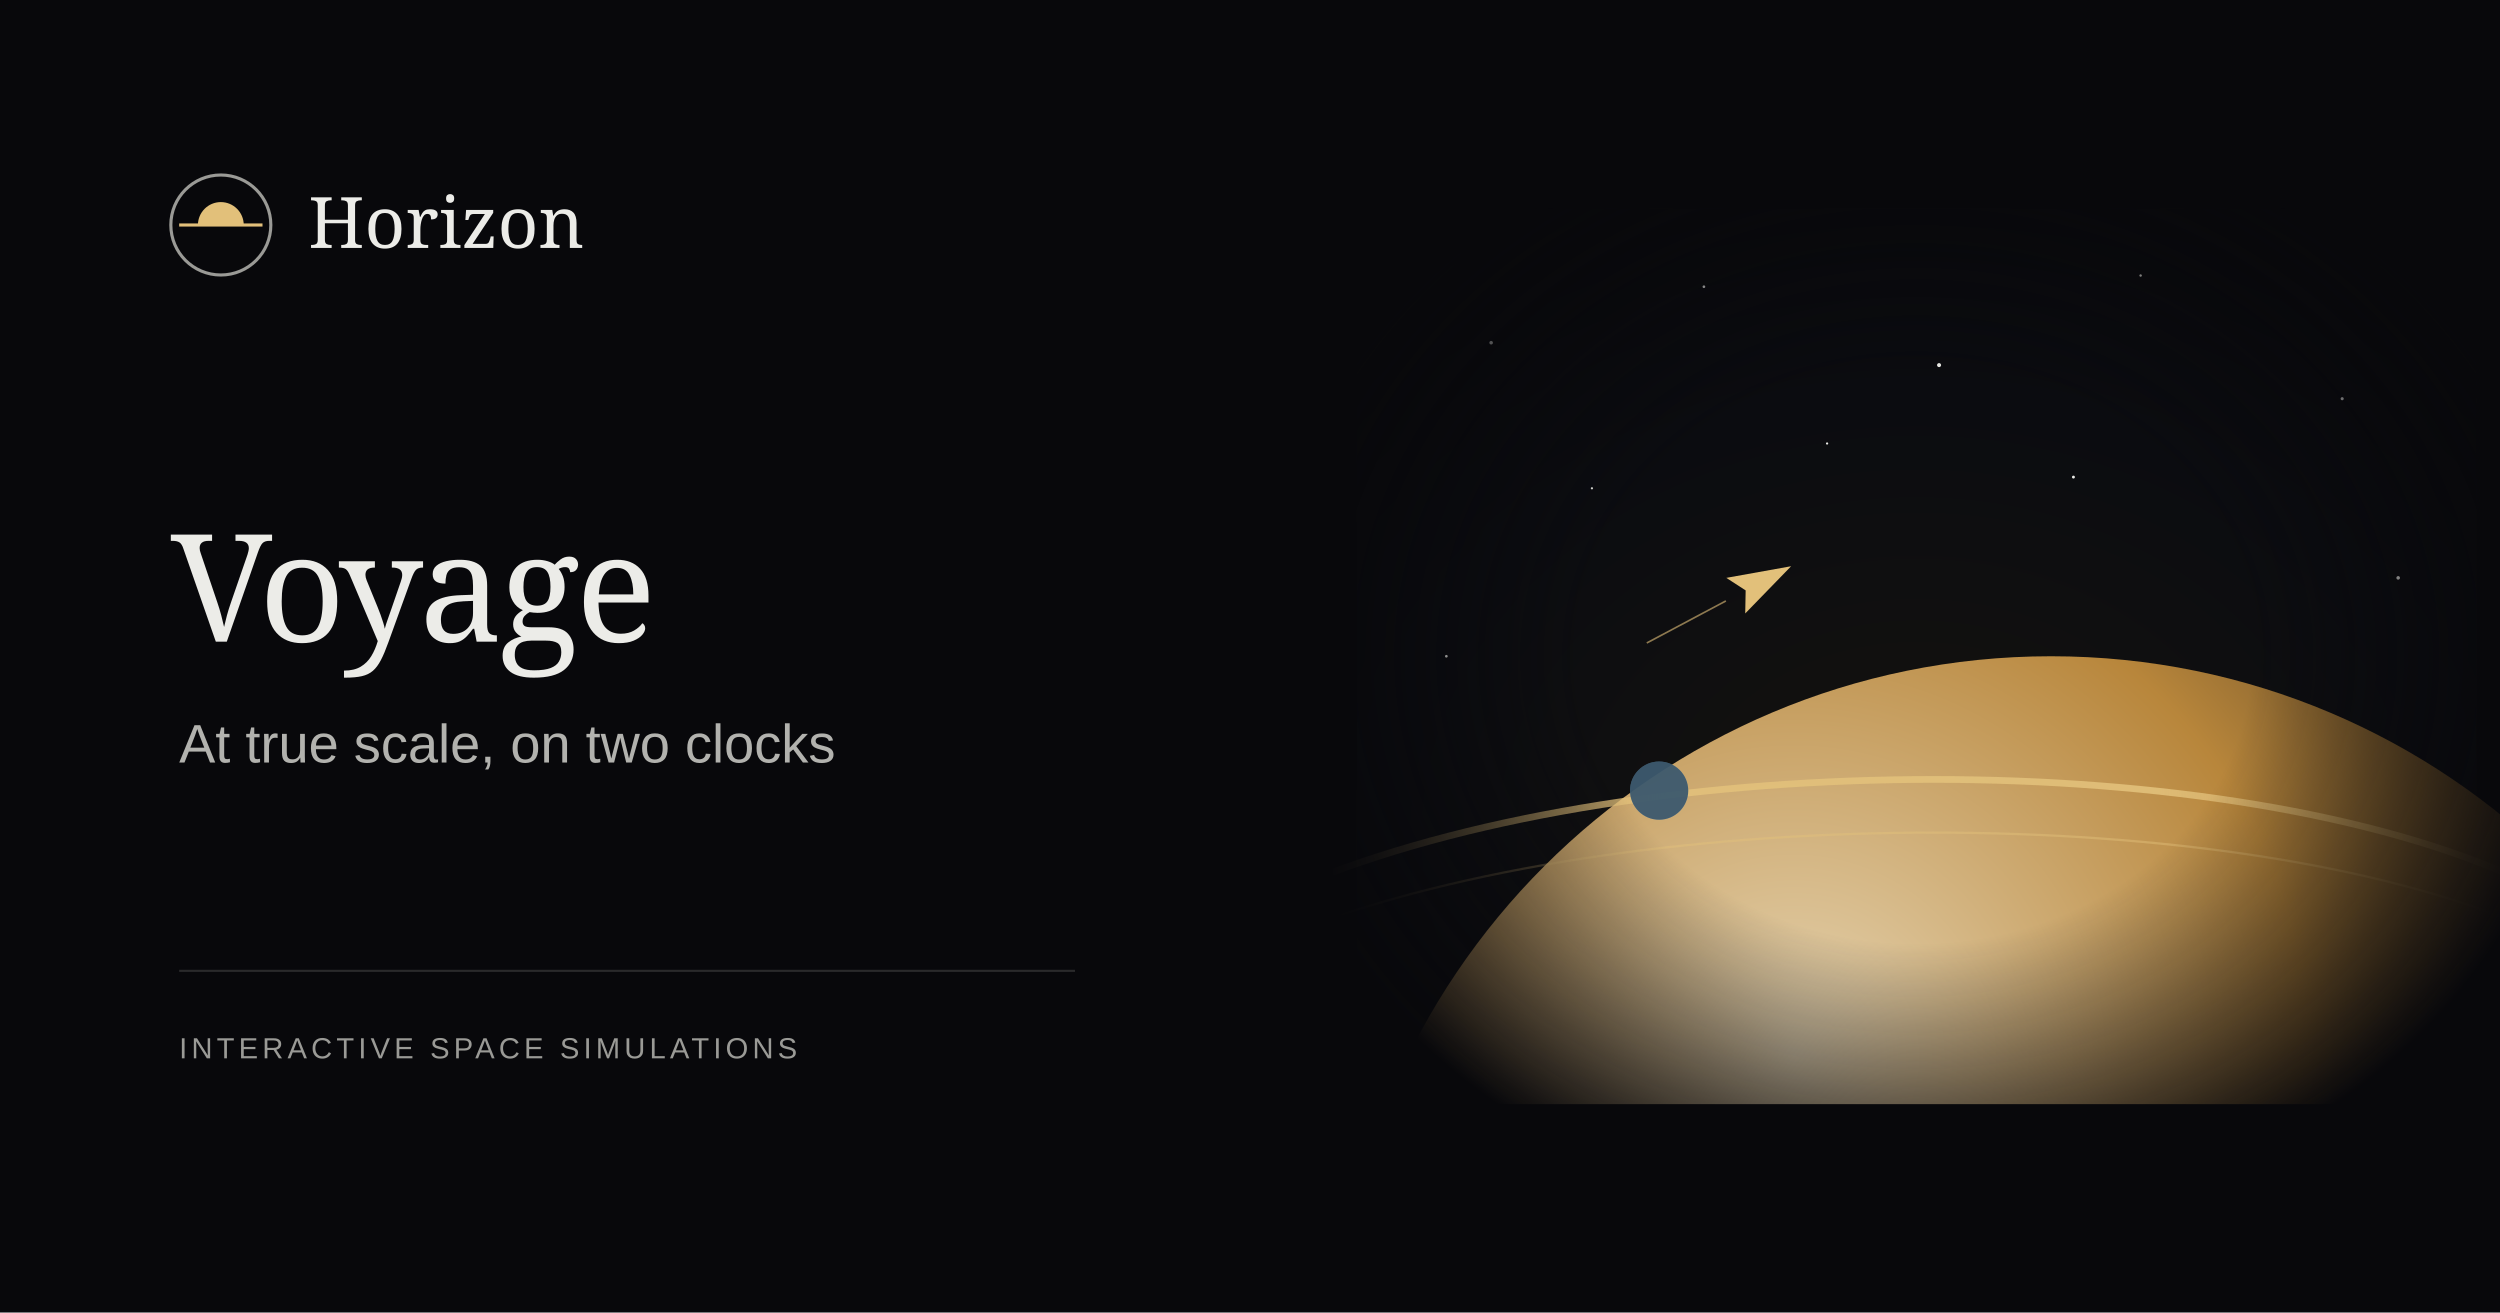
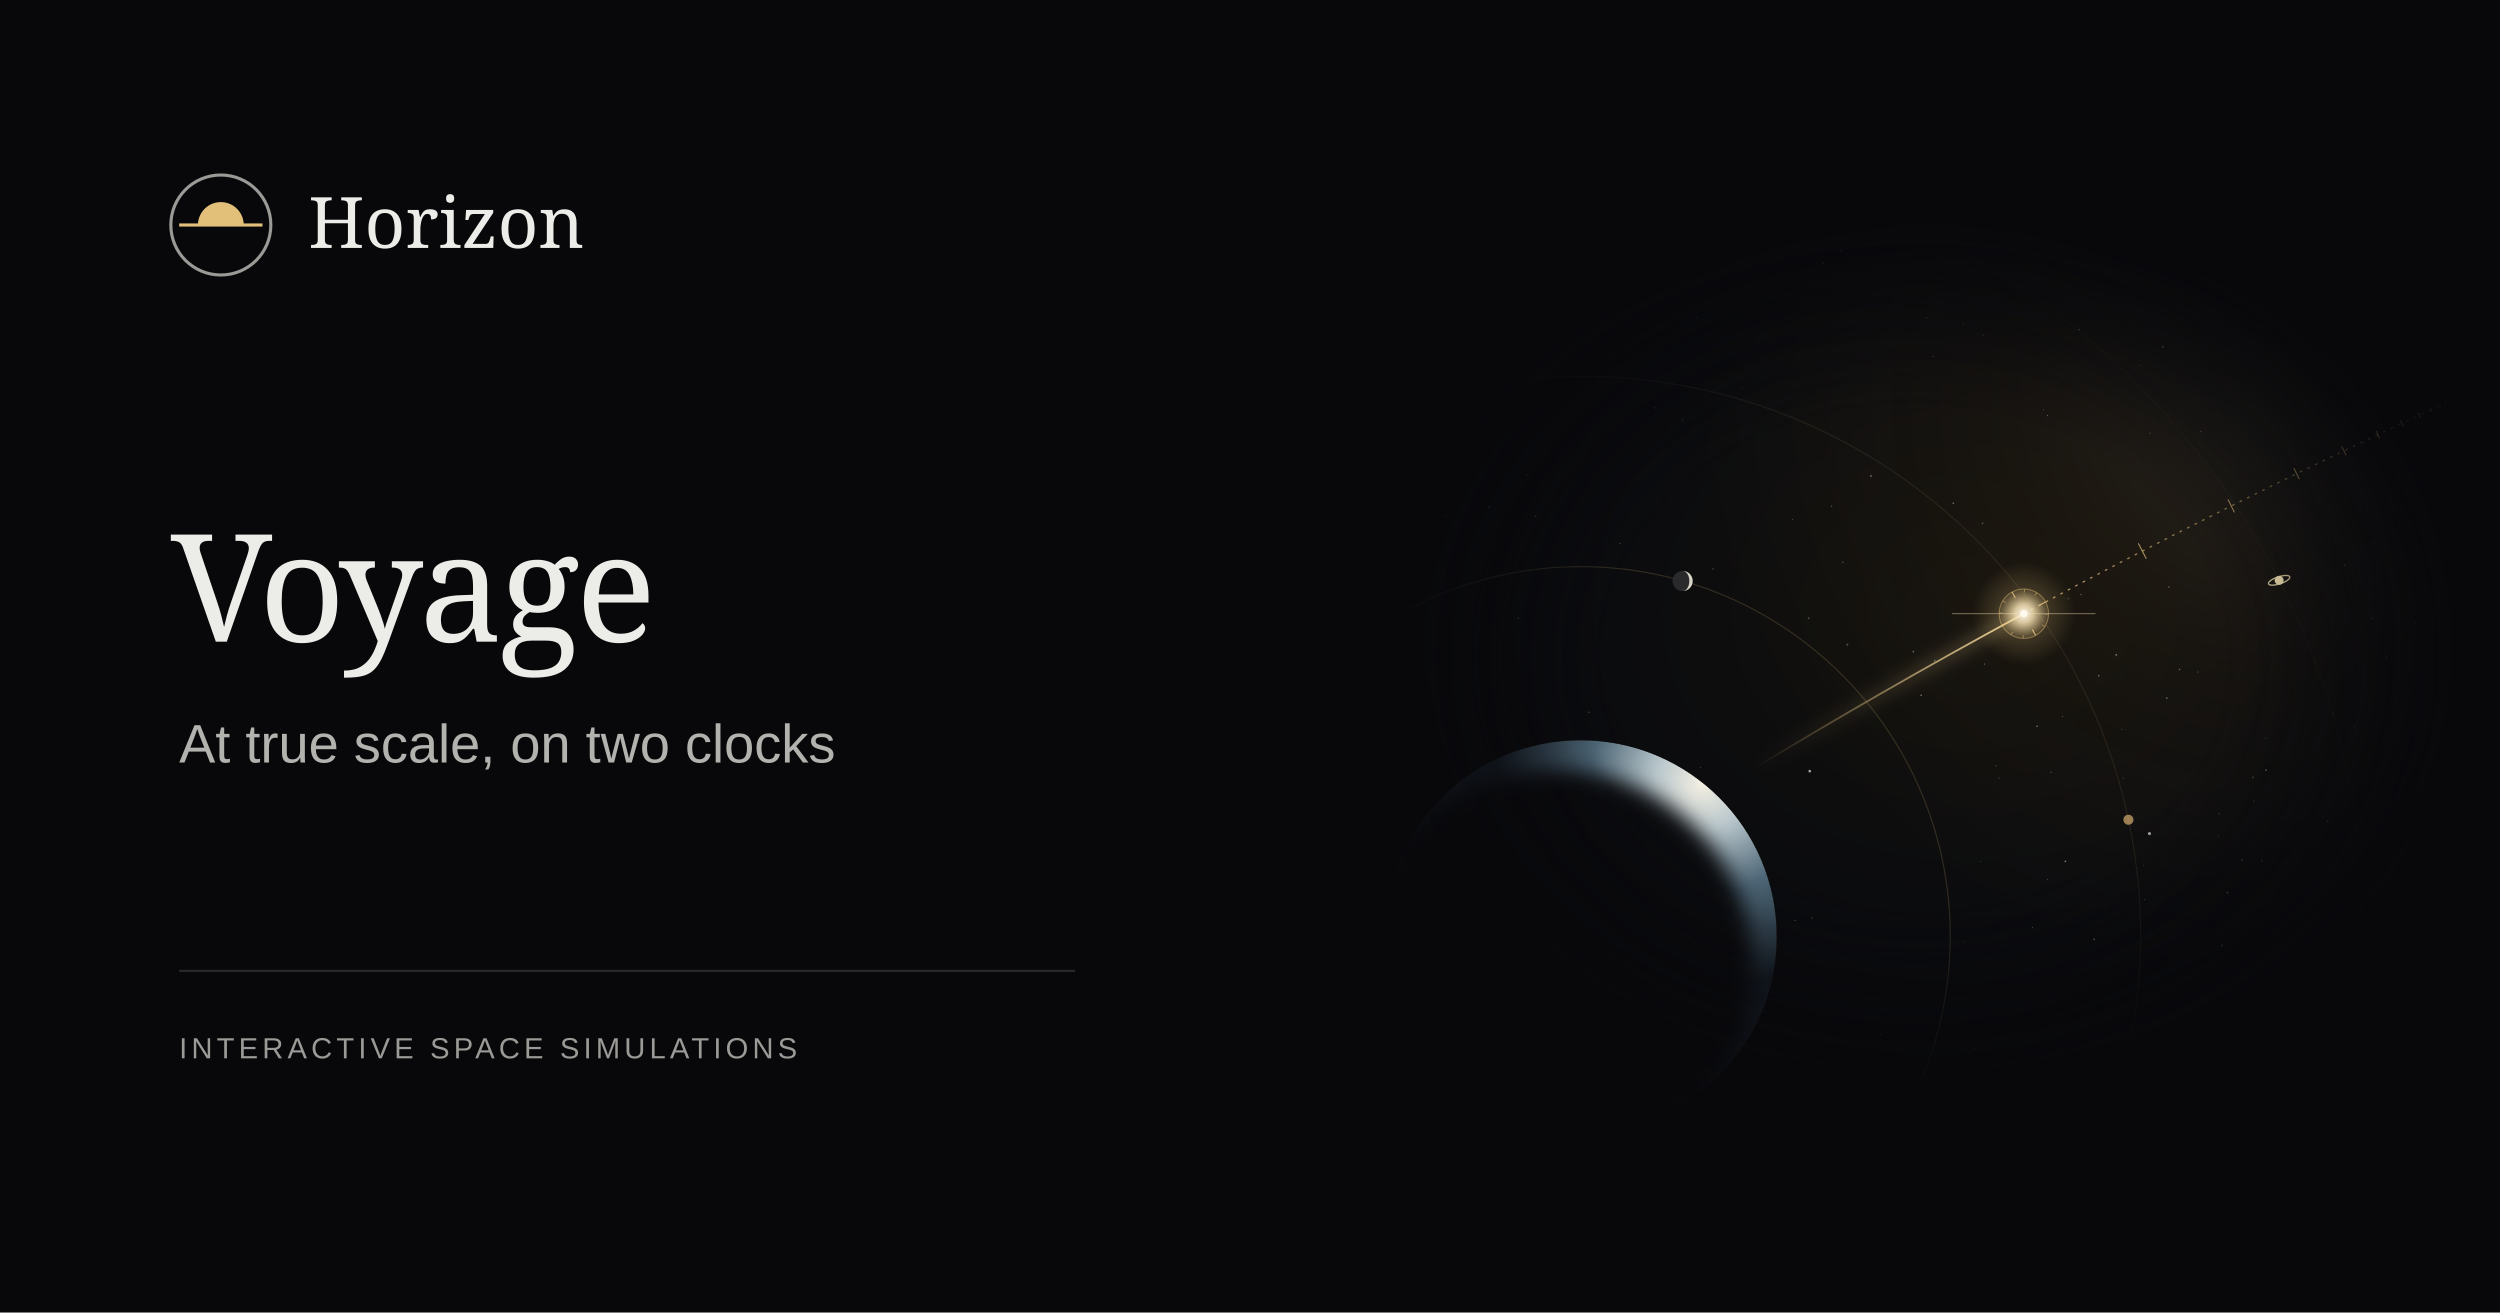
<svg xmlns="http://www.w3.org/2000/svg" width="1200" height="630" viewBox="0 0 1200 630">
  <rect width="1200" height="630" fill="#08080b" />
  <defs>
    <radialGradient id="art-fade">
      <stop offset=".5" stop-color="#fff" />
      <stop offset="1" stop-color="#000" />
    </radialGradient>
    <mask id="art-edge" maskUnits="userSpaceOnUse" x="0" y="0" width="1200" height="630">
      <rect x="600" y="40" width="640" height="550" fill="url(#art-fade)" />
    </mask>
  </defs>
  <g mask="url(#art-edge)">
    <svg x="640" y="100" width="560" height="430" viewBox="0 0 1000 800" fill="none">
      <defs>
-         <radialGradient id="sky" cx=".5" cy=".7" r=".8">
-           <stop stop-color="#15130f" />
-           <stop offset=".6" stop-color="#0b0c10" />
+         <radialGradient id="sky" cx=".55" cy=".45" r=".62">
+           <stop stop-color="#13110d" />
+           <stop offset=".6" stop-color="#0a0b0e" />
          <stop offset="1" stop-color="#08080b" />
        </radialGradient>
-         <radialGradient id="limb" cx=".32" cy=".28" r=".8">
-           <stop stop-color="#e7d6b4" />
-           <stop offset=".45" stop-color="#b8863b" />
-           <stop offset=".8" stop-color="#2a2016" />
-           <stop offset="1" stop-color="#08080b" />
-         </radialGradient>
-         <linearGradient id="ring" x1="0" x2="1">
+         <radialGradient id="sunlight" cx="820" cy="170" r="520" gradientUnits="userSpaceOnUse">
+           <stop stop-color="#f1cf8a" stop-opacity=".13" />
+           <stop offset=".45" stop-color="#b8863b" stop-opacity=".06" />
+           <stop offset="1" stop-color="#b8863b" stop-opacity="0" />
+         </radialGradient>
+         <radialGradient id="day" cx="308.5" cy="513.5" r="262.5" gradientUnits="userSpaceOnUse">
+           <stop stop-color="#f4efe2" />
+           <stop offset=".16" stop-color="#b9c7cc" />
+           <stop offset=".38" stop-color="#4d6676" />
+           <stop offset=".7" stop-color="#121820" />
+         </radialGradient>
+         <linearGradient id="trail" x1="355" y1="500" x2="595.7" y2="362" gradientUnits="userSpaceOnUse">
          <stop stop-color="#e2c07a" stop-opacity="0" />
-           <stop offset=".3" stop-color="#e2c07a" stop-opacity=".9" />
-           <stop offset=".7" stop-color="#e2c07a" stop-opacity=".9" />
+           <stop offset="1" stop-color="#f1d79c" />
+         </linearGradient>
+         <linearGradient id="course" x1="595.7" y1="362" x2="985" y2="168" gradientUnits="userSpaceOnUse">
+           <stop stop-color="#e2c07a" stop-opacity=".8" />
+           <stop offset="1" stop-color="#e2c07a" stop-opacity=".1" />
+         </linearGradient>
+         <radialGradient id="flare">
+           <stop stop-color="#fffaf0" />
+           <stop offset=".18" stop-color="#f6e2b4" stop-opacity=".85" />
+           <stop offset=".5" stop-color="#e2c07a" stop-opacity=".18" />
          <stop offset="1" stop-color="#e2c07a" stop-opacity="0" />
-         </linearGradient>
+         </radialGradient>
+         <radialGradient id="shell-fade" cx="200" cy="650" r="1000" gradientUnits="userSpaceOnUse">
+           <stop offset=".2" stop-color="#fff" />
+           <stop offset=".95" stop-color="#000" />
+         </radialGradient>
+         <radialGradient id="edge-fade">
+           <stop offset=".55" stop-color="#fff" />
+           <stop offset="1" stop-color="#000" />
+         </radialGradient>
+         <mask id="night" maskUnits="userSpaceOnUse" x="0" y="0" width="1000" height="800">
+           <circle cx="200" cy="650" r="175" fill="#fff" />
+           <circle cx="177.25" cy="678" r="176.75" fill="#000" filter="url(#terminator)" />
+         </mask>
+         <mask id="shells" maskUnits="userSpaceOnUse" x="0" y="0" width="1000" height="800">
+           <rect width="1000" height="800" fill="url(#shell-fade)" />
+         </mask>
+         <mask id="edges" maskUnits="userSpaceOnUse" x="0" y="0" width="1000" height="800">
+           <rect width="1000" height="800" fill="url(#edge-fade)" />
+         </mask>
+         <filter id="terminator" x="-20%" y="-20%" width="140%" height="140%">
+           <feGaussianBlur stdDeviation="9" />
+         </filter>
+         <filter id="glow" x="-50%" y="-50%" width="200%" height="200%">
+           <feGaussianBlur stdDeviation="7" />
+         </filter>
+         <filter id="haze" x="-50%" y="-50%" width="200%" height="200%">
+           <feGaussianBlur stdDeviation="16" />
+         </filter>
      </defs>
-       <rect width="1000" height="800" fill="url(#sky)" />
-       <g fill="#ecece8">
-         <circle cx="120" cy="120" r="1.6" />
-         <circle cx="310" cy="70" r="1.2" />
-         <circle cx="520" cy="140" r="1.8" />
-         <circle cx="700" cy="60" r="1.1" />
-         <circle cx="880" cy="170" r="1.4" />
-         <circle cx="210" cy="250" r="1" />
-         <circle cx="640" cy="240" r="1.3" />
-         <circle cx="930" cy="330" r="1.6" />
-         <circle cx="80" cy="400" r="1.2" />
-         <circle cx="420" cy="210" r="1" />
-       </g>
-       <circle cx="620" cy="1040" r="640" fill="url(#limb)" />
-       <path d="M-40 600c300-120 820-120 1080 0" stroke="url(#ring)" stroke-width="6" />
-       <path d="M-40 640c300-110 820-110 1080 0" stroke="url(#ring)" stroke-width="2" opacity=".5" />
-       <g transform="translate(330 330) rotate(-28)">
-         <path d="M0 0l56 18-56 18 10-18Z" fill="#e2c07a" />
-         <path d="M-90 18h80" stroke="#e2c07a" stroke-width="1.5" opacity=".6" />
-       </g>
-       <circle cx="270" cy="520" r="26" fill="#6aa2c8" opacity=".9" />
-       <circle cx="270" cy="520" r="26" fill="#08080b" opacity=".45" clip-path="inset(0 0 0 50%)" />
+       <rect width="1000" height="800" fill="#08080b" />
+       <g mask="url(#edges)">
+         <rect width="1000" height="800" fill="url(#sky)" />
+         <rect width="1000" height="800" fill="url(#sunlight)" />
+       </g>
+       <g fill="#e6e3da" mask="url(#edges)">
+         <circle cx="0.1" cy="736.6" r="0.5" opacity="0.5" />
+         <circle cx="532.7" cy="263.4" r="0.8" opacity="0.4" />
+         <circle cx="684.5" cy="508.7" r="0.5" opacity="0.3" />
+         <circle cx="707.9" cy="558.4" r="1.4" opacity="0.7" />
+         <circle cx="467.9" cy="737.9" r="0.5" opacity="0.4" />
+         <circle cx="923.2" cy="550.8" r="0.7" opacity="0.5" />
+         <circle cx="908.3" cy="297.8" r="0.8" opacity="0.3" />
+         <circle cx="152.6" cy="238.1" r="0.5" opacity="0.5" />
+         <circle cx="557.4" cy="583.4" r="0.4" opacity="0.3" />
+         <circle cx="560.6" cy="407" r="0.5" opacity="0.5" />
+         <circle cx="54.9" cy="292.4" r="0.7" opacity="0.5" />
+         <circle cx="514.9" cy="132.4" r="0.5" opacity="0.3" />
+         <circle cx="424" cy="266.1" r="0.7" opacity="0.3" />
+         <circle cx="906.5" cy="366.3" r="0.7" opacity="0.4" />
+         <circle cx="516.2" cy="404" r="0.9" opacity="0.3" />
+         <circle cx="708.2" cy="200.9" r="0.6" opacity="0.3" />
+         <circle cx="391.4" cy="635.8" r="0.5" opacity="0.5" />
+         <circle cx="77.7" cy="325.4" r="0.4" opacity="0.5" />
+         <circle cx="144.3" cy="365.7" r="0.5" opacity="0.5" />
+         <circle cx="884.6" cy="712.5" r="0.9" opacity="0.5" />
+         <circle cx="275.4" cy="8.4" r="0.4" opacity="0.2" />
+         <circle cx="616.8" cy="185.1" r="0.6" opacity="0.4" />
+         <circle cx="235.2" cy="299.2" r="0.5" opacity="0.4" />
+         <circle cx="3" cy="730.4" r="0.9" opacity="0.2" />
+         <circle cx="900.1" cy="150.5" r="0.7" opacity="0.4" />
+         <circle cx="266.3" cy="178.2" r="0.7" opacity="0.2" />
+         <circle cx="769.4" cy="560.6" r="0.6" opacity="0.2" />
+         <circle cx="893" cy="29.6" r="0.8" opacity="0.5" />
+         <circle cx="954.3" cy="611.9" r="0.5" opacity="0.5" />
+         <circle cx="882.2" cy="318.6" r="0.6" opacity="0.5" />
+         <circle cx="558.8" cy="281.2" r="0.8" opacity="0.3" />
+         <circle cx="725.2" cy="338.2" r="0.6" opacity="0.5" />
+         <circle cx="994.1" cy="505.9" r="0.9" opacity="0.3" />
+         <circle cx="645.2" cy="108.3" r="0.7" opacity="0.5" />
+         <circle cx="945.8" cy="385.7" r="0.6" opacity="0.3" />
+         <circle cx="662.6" cy="417.4" r="0.7" opacity="0.5" />
+         <circle cx="26" cy="239.1" r="0.5" opacity="0.5" />
+         <circle cx="290.9" cy="188.6" r="0.6" opacity="0.2" />
+         <circle cx="772.9" cy="658.3" r="0.9" opacity="0.4" />
+         <circle cx="958.9" cy="20.2" r="0.7" opacity="0.5" />
+         <circle cx="898.2" cy="29.6" r="0.4" opacity="0.2" />
+         <circle cx="84.8" cy="7.6" r="0.9" opacity="0.3" />
+         <circle cx="133.6" cy="161.8" r="0.5" opacity="0.4" />
+         <circle cx="994" cy="338.1" r="0.8" opacity="0.3" />
+         <circle cx="416.4" cy="48.9" r="0.8" opacity="0.5" />
+         <circle cx="508.7" cy="97.7" r="0.7" opacity="0.3" />
+         <circle cx="78.1" cy="218.2" r="0.7" opacity="0.4" />
+         <circle cx="993.8" cy="60.2" r="0.6" opacity="0.2" />
+         <circle cx="6.2" cy="330.8" r="0.5" opacity="0.5" />
+         <circle cx="777.5" cy="611.1" r="0.8" opacity="0.5" />
+         <circle cx="801" cy="529.5" r="0.6" opacity="0.3" />
+         <circle cx="497" cy="395.9" r="0.8" opacity="0.4" />
+         <circle cx="632.8" cy="583.2" r="0.8" opacity="0.5" />
+         <circle cx="438.1" cy="389.6" r="0.9" opacity="0.3" />
+         <circle cx="79.2" cy="274.2" r="0.8" opacity="0.5" />
+         <circle cx="955.2" cy="629.6" r="0.5" opacity="0.5" />
+         <circle cx="800.2" cy="508.2" r="0.7" opacity="0.4" />
+         <circle cx="872.1" cy="450.7" r="0.5" opacity="0.4" />
+         <circle cx="434" cy="316.1" r="0.7" opacity="0.3" />
+         <circle cx="898.8" cy="657.6" r="0.7" opacity="0.5" />
+         <circle cx="115.9" cy="246.1" r="0.4" opacity="0.2" />
+         <circle cx="397.3" cy="17.3" r="0.8" opacity="0.3" />
+         <circle cx="699.8" cy="140.1" r="0.7" opacity="0.2" />
+         <circle cx="811.9" cy="473.3" r="0.5" opacity="0.3" />
+         <circle cx="714.8" cy="764" r="0.7" opacity="0.5" />
+         <circle cx="702.5" cy="586.9" r="0.5" opacity="0.2" />
+         <circle cx="613.3" cy="179.9" r="0.5" opacity="0.3" />
+         <circle cx="620" cy="503.6" r="0.5" opacity="0.5" />
+         <circle cx="406.7" cy="633.6" r="0.8" opacity="0.2" />
+         <circle cx="919.5" cy="400.7" r="0.6" opacity="0.5" />
+         <circle cx="790.6" cy="581.7" r="0.8" opacity="0.3" />
+         <circle cx="719.7" cy="123.7" r="0.9" opacity="0.5" />
+         <circle cx="56.5" cy="61.6" r="0.9" opacity="0.5" />
+         <circle cx="956.6" cy="221.6" r="0.4" opacity="0.4" />
+         <circle cx="559.4" cy="113.3" r="0.6" opacity="0.3" />
+         <circle cx="55" cy="35.5" r="0.7" opacity="0.4" />
+         <circle cx="808.2" cy="582.5" r="0.8" opacity="0.3" />
+         <circle cx="613.4" cy="772.2" r="0.9" opacity="0.4" />
+         <circle cx="603.4" cy="642.2" r="0.4" opacity="0.5" />
+         <circle cx="646.7" cy="344.9" r="0.6" opacity="0.4" />
+         <circle cx="121.9" cy="53.1" r="1.2" opacity="0.7" />
+         <circle cx="344.6" cy="160.1" r="0.5" opacity="0.2" />
+         <circle cx="1.6" cy="668.6" r="0.4" opacity="0.5" />
+         <circle cx="318.2" cy="321.9" r="0.8" opacity="0.2" />
+         <circle cx="993.3" cy="164.4" r="0.6" opacity="0.2" />
+         <circle cx="753.9" cy="199.3" r="0.8" opacity="0.3" />
+         <circle cx="459.2" cy="239.1" r="0.8" opacity="0.5" />
+         <circle cx="678.2" cy="398.8" r="0.8" opacity="0.5" />
+         <circle cx="760.7" cy="776.3" r="0.5" opacity="0.4" />
+         <circle cx="658.5" cy="652.8" r="0.8" opacity="0.5" />
+         <circle cx="42.6" cy="185.5" r="0.4" opacity="0.4" />
+         <circle cx="811.9" cy="501.7" r="0.8" opacity="0.5" />
+         <circle cx="207.4" cy="450" r="0.6" opacity="0.4" />
+         <circle cx="751.1" cy="414.1" r="0.6" opacity="0.3" />
+         <circle cx="703.3" cy="617.3" r="0.5" opacity="0.4" />
+         <circle cx="551.7" cy="750.6" r="0.6" opacity="0.4" />
+         <circle cx="573.6" cy="508.7" r="0.5" opacity="0.3" />
+         <circle cx="118.3" cy="266.8" r="0.8" opacity="0.4" />
+         <circle cx="389.3" cy="277.9" r="0.5" opacity="0.3" />
+         <circle cx="53.1" cy="380.9" r="0.4" opacity="0.4" />
+         <circle cx="403.6" cy="366" r="0.8" opacity="0.3" />
+         <circle cx="303.4" cy="97.2" r="0.6" opacity="0.3" />
+         <circle cx="607.6" cy="462.5" r="0.8" opacity="0.4" />
+         <circle cx="866.9" cy="547.5" r="0.7" opacity="0.5" />
+         <circle cx="891" cy="463.9" r="0.5" opacity="0.5" />
+         <circle cx="37.4" cy="82.6" r="0.8" opacity="0.5" />
+         <circle cx="723.4" cy="437.4" r="0.7" opacity="0.5" />
+         <circle cx="683.1" cy="465.3" r="0.6" opacity="0.2" />
+         <circle cx="734.8" cy="411.8" r="0.7" opacity="0.4" />
+         <circle cx="981" cy="676.5" r="0.7" opacity="0.3" />
+         <circle cx="630.1" cy="454" r="0.4" opacity="0.5" />
+         <circle cx="652.8" cy="781.1" r="0.8" opacity="0.5" />
+         <circle cx="571" cy="497.8" r="0.5" opacity="0.4" />
+         <circle cx="432.4" cy="37.8" r="0.8" opacity="0.5" />
+         <circle cx="85.1" cy="244.8" r="0.6" opacity="0.3" />
+         <circle cx="289.9" cy="58.6" r="0.6" opacity="0.4" />
+         <circle cx="504" cy="434.9" r="0.7" opacity="0.5" />
+         <circle cx="945.2" cy="369.9" r="0.9" opacity="0.4" />
+         <circle cx="404.5" cy="502.6" r="1.2" opacity="0.7" />
+         <circle cx="111.6" cy="191.8" r="0.5" opacity="0.3" />
+         <circle cx="307.1" cy="499.6" r="0.4" opacity="0.5" />
+         <circle cx="911.3" cy="614.7" r="0.4" opacity="0.3" />
+         <circle cx="38.7" cy="786.6" r="0.5" opacity="0.4" />
+         <circle cx="835.4" cy="566.3" r="0.4" opacity="0.2" />
+         <circle cx="616.8" cy="599.5" r="0.5" opacity="0.3" />
+         <circle cx="770.1" cy="540.6" r="0.5" opacity="0.5" />
+         <circle cx="998.1" cy="494.7" r="0.5" opacity="0.5" />
+         <circle cx="159.6" cy="275.1" r="0.6" opacity="0.4" />
+         <circle cx="985" cy="358.3" r="0.7" opacity="0.2" />
+         <circle cx="171.2" cy="147.5" r="0.6" opacity="0.5" />
+         <circle cx="541.3" cy="102.9" r="0.7" opacity="0.2" />
+         <circle cx="541.8" cy="655" r="0.5" opacity="0.2" />
+         <circle cx="635.4" cy="348.6" r="0.8" opacity="0.2" />
+         <circle cx="912.8" cy="576" r="0.7" opacity="0.4" />
+       </g>
+       <g mask="url(#edges)">
+         <g mask="url(#shells)" stroke="#e2c07a">
+           <circle cx="200" cy="650" r="330" stroke-opacity=".22" />
+           <circle cx="200" cy="650" r="500" stroke-opacity=".16" />
+           <circle cx="200" cy="650" r="700" stroke-opacity=".12" />
+           <circle cx="200" cy="650" r="960" stroke-opacity=".3" stroke-dasharray="2 7" />
+         </g>
+       </g>
+       <g mask="url(#night)">
+         <circle cx="200" cy="650" r="185" stroke="#f1cf8a" stroke-width="20" opacity=".35" filter="url(#haze)" />
+         <circle cx="200" cy="650" r="175" fill="url(#day)" />
+         <circle cx="200" cy="650" r="176.5" stroke="#9ec3dc" stroke-width="2" opacity=".55" />
+       </g>
+       <g>
+         <circle cx="291" cy="332.8" r="9" fill="#2a2a2c" />
+         <path d="M291 323.8a9 9 0 0 1 0 18a6 9 0 0 0 0-18Z" fill="#d8d4c8" />
+         <circle cx="689.1" cy="546" r="4.5" fill="#c9a46a" opacity=".75" />
+         <g transform="translate(823.7 332.2) rotate(-18)">
+           <ellipse rx="10" ry="3.2" stroke="#e0d2a4" stroke-width="1.2" opacity=".85" />
+           <circle r="4" fill="#e0d2a4" />
+         </g>
+         <circle cx="924.5" cy="20.2" r="1.8" fill="#cbb7a0" opacity=".8" />
+       </g>
+       <path d="M355 500C427.6 456 507 410.1 595.7 362.0" stroke="url(#trail)" stroke-width="5" filter="url(#glow)" opacity=".6" />
+       <path d="M355 500C427.6 456 507 410.1 595.7 362.0" stroke="url(#trail)" stroke-width="1.6" stroke-linecap="round" />
+       <path d="M595.7 362C708.6 300.9 836.6 236.3 985 168" stroke="url(#course)" stroke-width="1.2" stroke-dasharray="1.5 6" stroke-linecap="round" />
+       <g stroke="#e2c07a" stroke-width="1" stroke-linecap="round">
+         <path d="M698.1 299.5L704.9 312.6" opacity="0.7" />
+         <path d="M778.2 260.3L783.6 271.2" opacity="0.6" />
+         <path d="M837.1 232.5L841.5 241.4" opacity="0.5" />
+         <path d="M879.8 212.9L883.3 220.2" opacity="0.4" />
+         <path d="M910.5 199.1L913.3 205.1" opacity="0.4" />
+         <path d="M932.3 189.5L934.6 194.4" opacity="0.3" />
+         <path d="M947.8 182.8L949.7 186.8" opacity="0.3" />
+         <path d="M958.8 178.1L960.3 181.4" opacity="0.3" />
+         <path d="M966.5 174.9L967.8 177.6" opacity="0.2" />
+       </g>
+       <g transform="translate(595.7 362)">
+         <circle r="46" fill="url(#flare)" />
+         <path d="M-64 0H64" stroke="#f6e2b4" stroke-width=".8" opacity=".5" />
+         <circle r="3.2" fill="#fffaf0" />
+         <g transform="rotate(-28.4)" stroke="#e2c07a" stroke-width="1">
+           <circle r="22" stroke-opacity=".45" />
+           <path d="M0 -22v6" transform="rotate(0)" opacity="0.9" />
+           <path d="M0 -22v3" transform="rotate(30)" opacity="0.45" />
+           <path d="M0 -22v3" transform="rotate(60)" opacity="0.45" />
+           <path d="M0 -22v6" transform="rotate(90)" opacity="0.9" />
+           <path d="M0 -22v3" transform="rotate(120)" opacity="0.45" />
+           <path d="M0 -22v3" transform="rotate(150)" opacity="0.45" />
+           <path d="M0 -22v6" transform="rotate(180)" opacity="0.9" />
+           <path d="M0 -22v3" transform="rotate(210)" opacity="0.45" />
+           <path d="M0 -22v3" transform="rotate(240)" opacity="0.45" />
+           <path d="M0 -22v6" transform="rotate(270)" opacity="0.9" />
+           <path d="M0 -22v3" transform="rotate(300)" opacity="0.45" />
+           <path d="M0 -22v3" transform="rotate(330)" opacity="0.45" />
+         </g>
+       </g>
    </svg>
  </g>
  <circle cx="106" cy="108" r="24" fill="none" stroke="#9a9a96" stroke-width="1.5" />
  <path d="M95 108a11 11 0 0 1 22 0Z" fill="#e2c07a" />
  <path d="M86 108h40" stroke="#e2c07a" stroke-width="1.5" />
  <text x="148" y="119" fill="#ecece8" font-family="Georgia, serif" font-size="34">Horizon</text>
  <text x="82" y="308" fill="#ecece8" font-family="Georgia, serif" font-size="72" letter-spacing="-2">Voyage</text>
  <text x="86" y="366" fill="#b2b2ae" font-family="Arial, sans-serif" font-size="26">At true scale, on two clocks</text>
  <path d="M86 466h430" stroke="#ecece8" stroke-opacity=".15" />
  <text x="86" y="508" fill="#9a9a96" font-family="Arial, sans-serif" font-size="14" letter-spacing="2">INTERACTIVE SPACE SIMULATIONS</text>
</svg>
